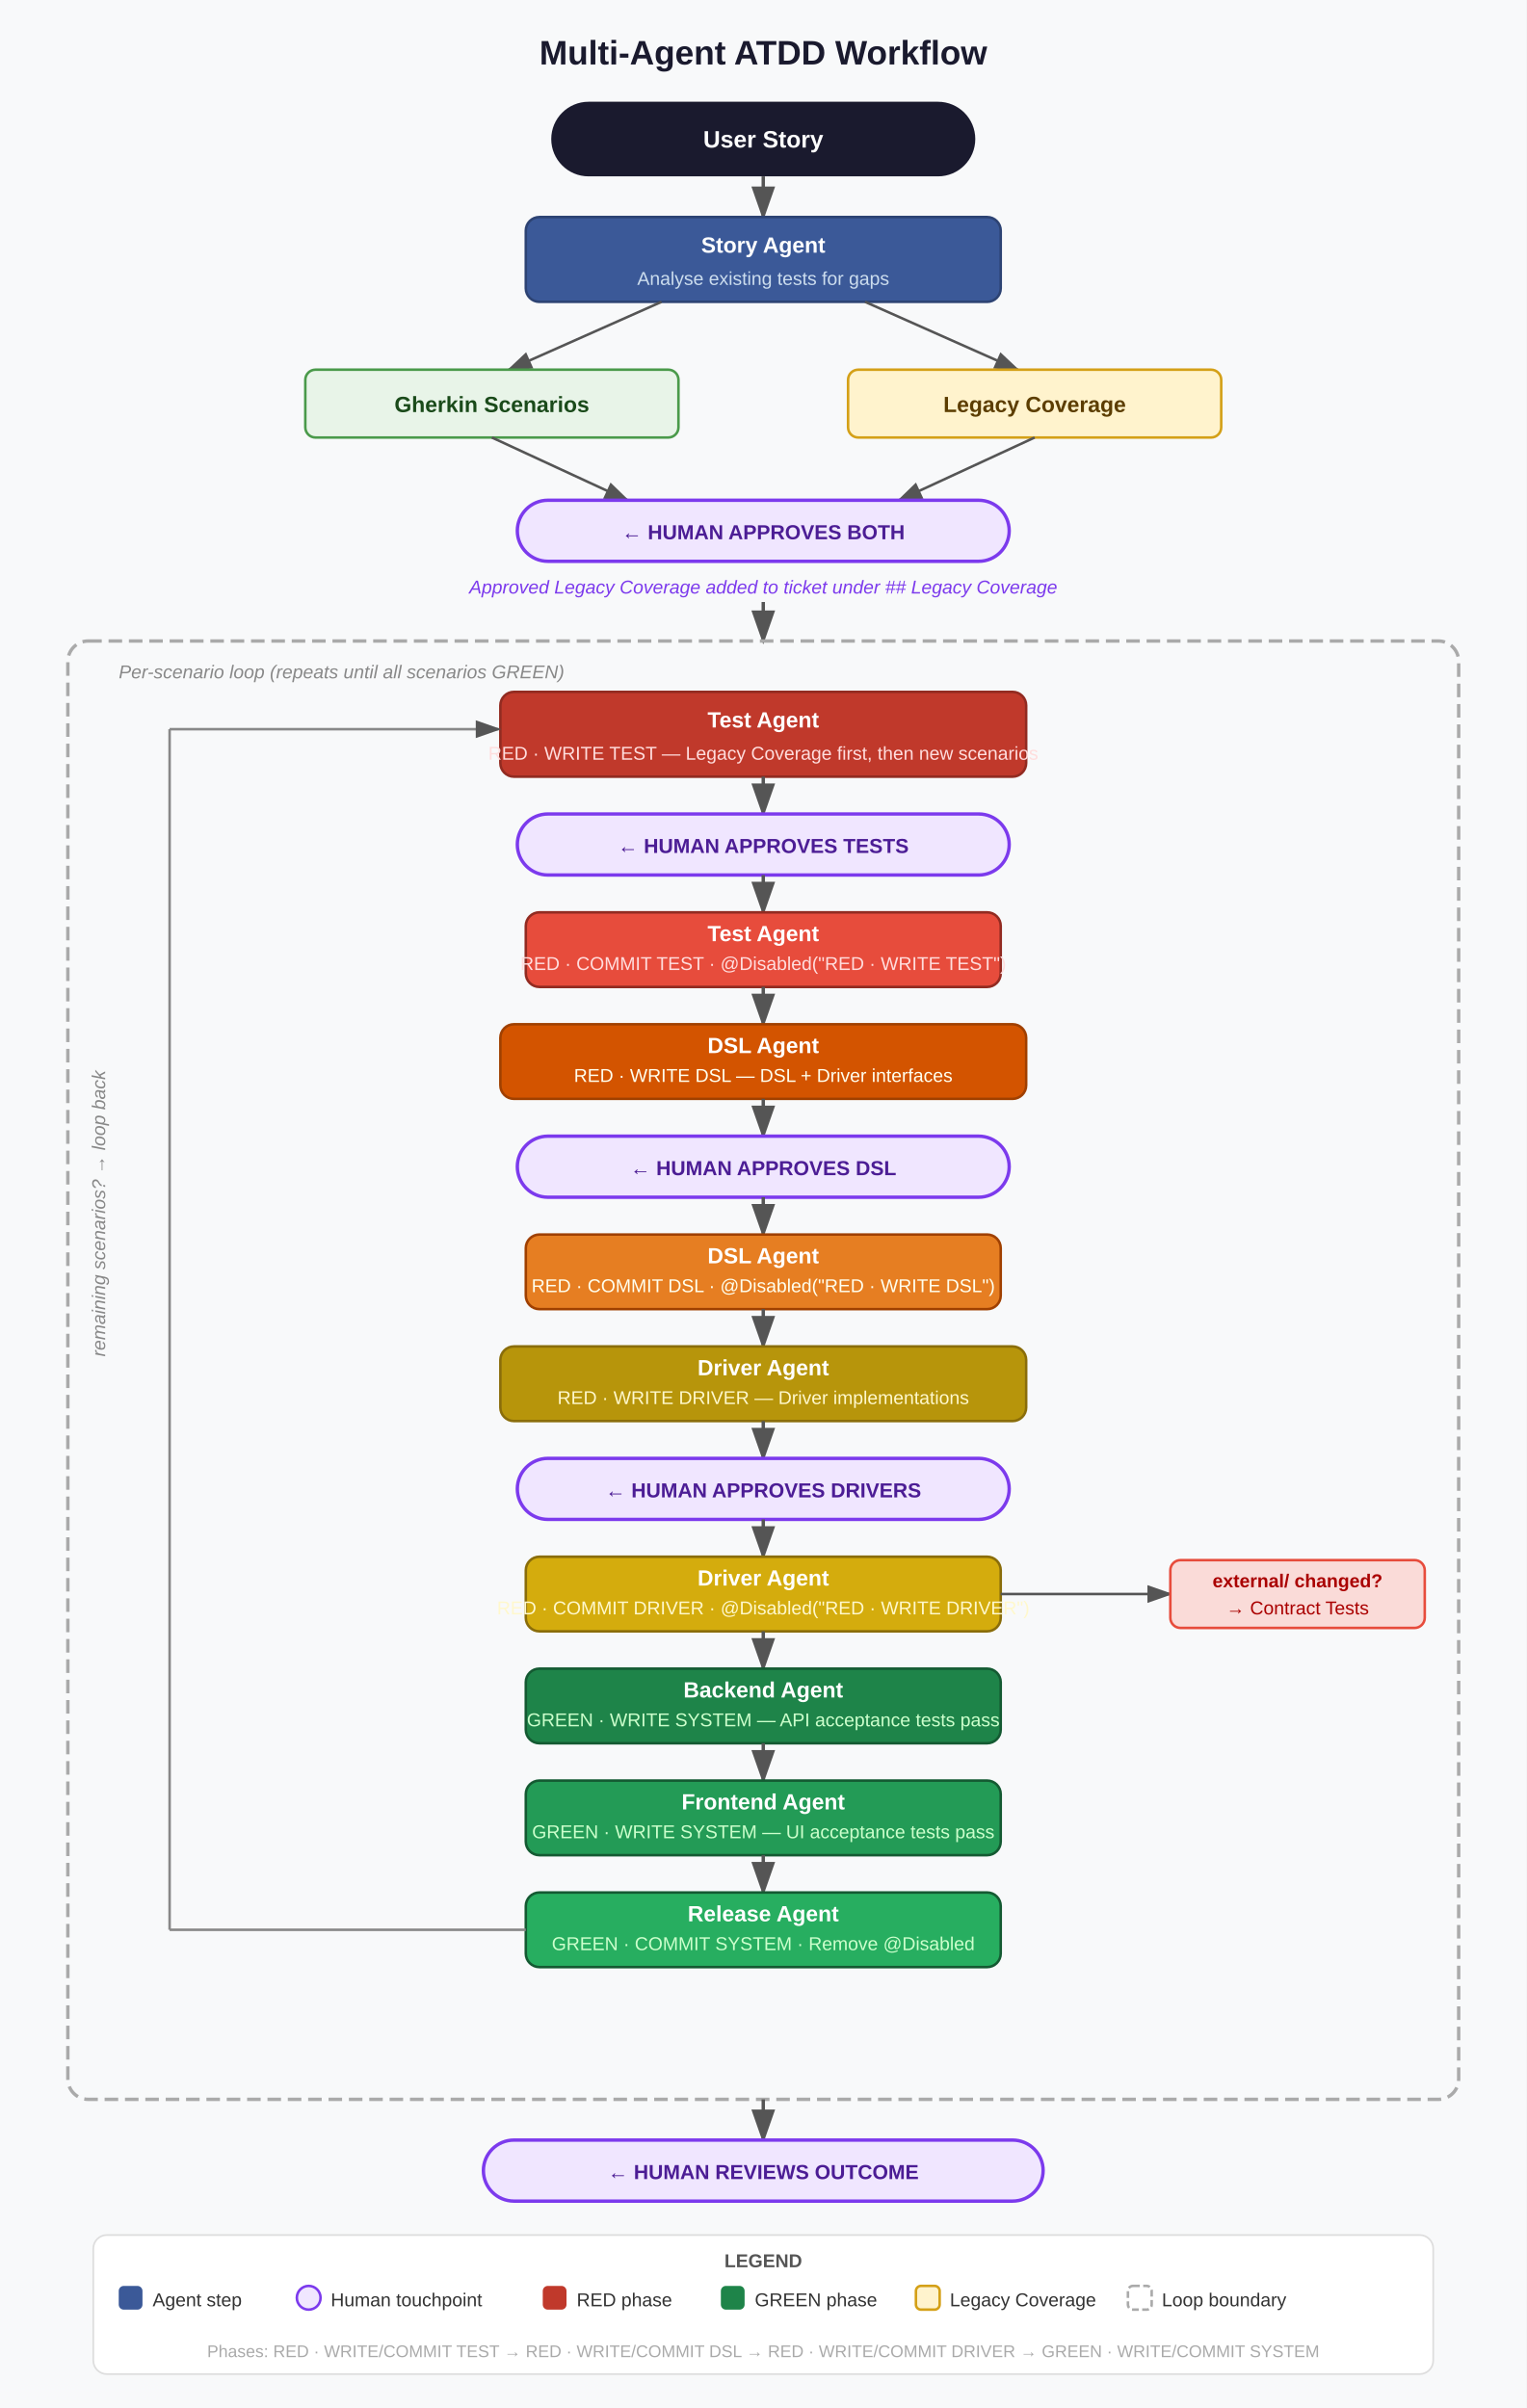
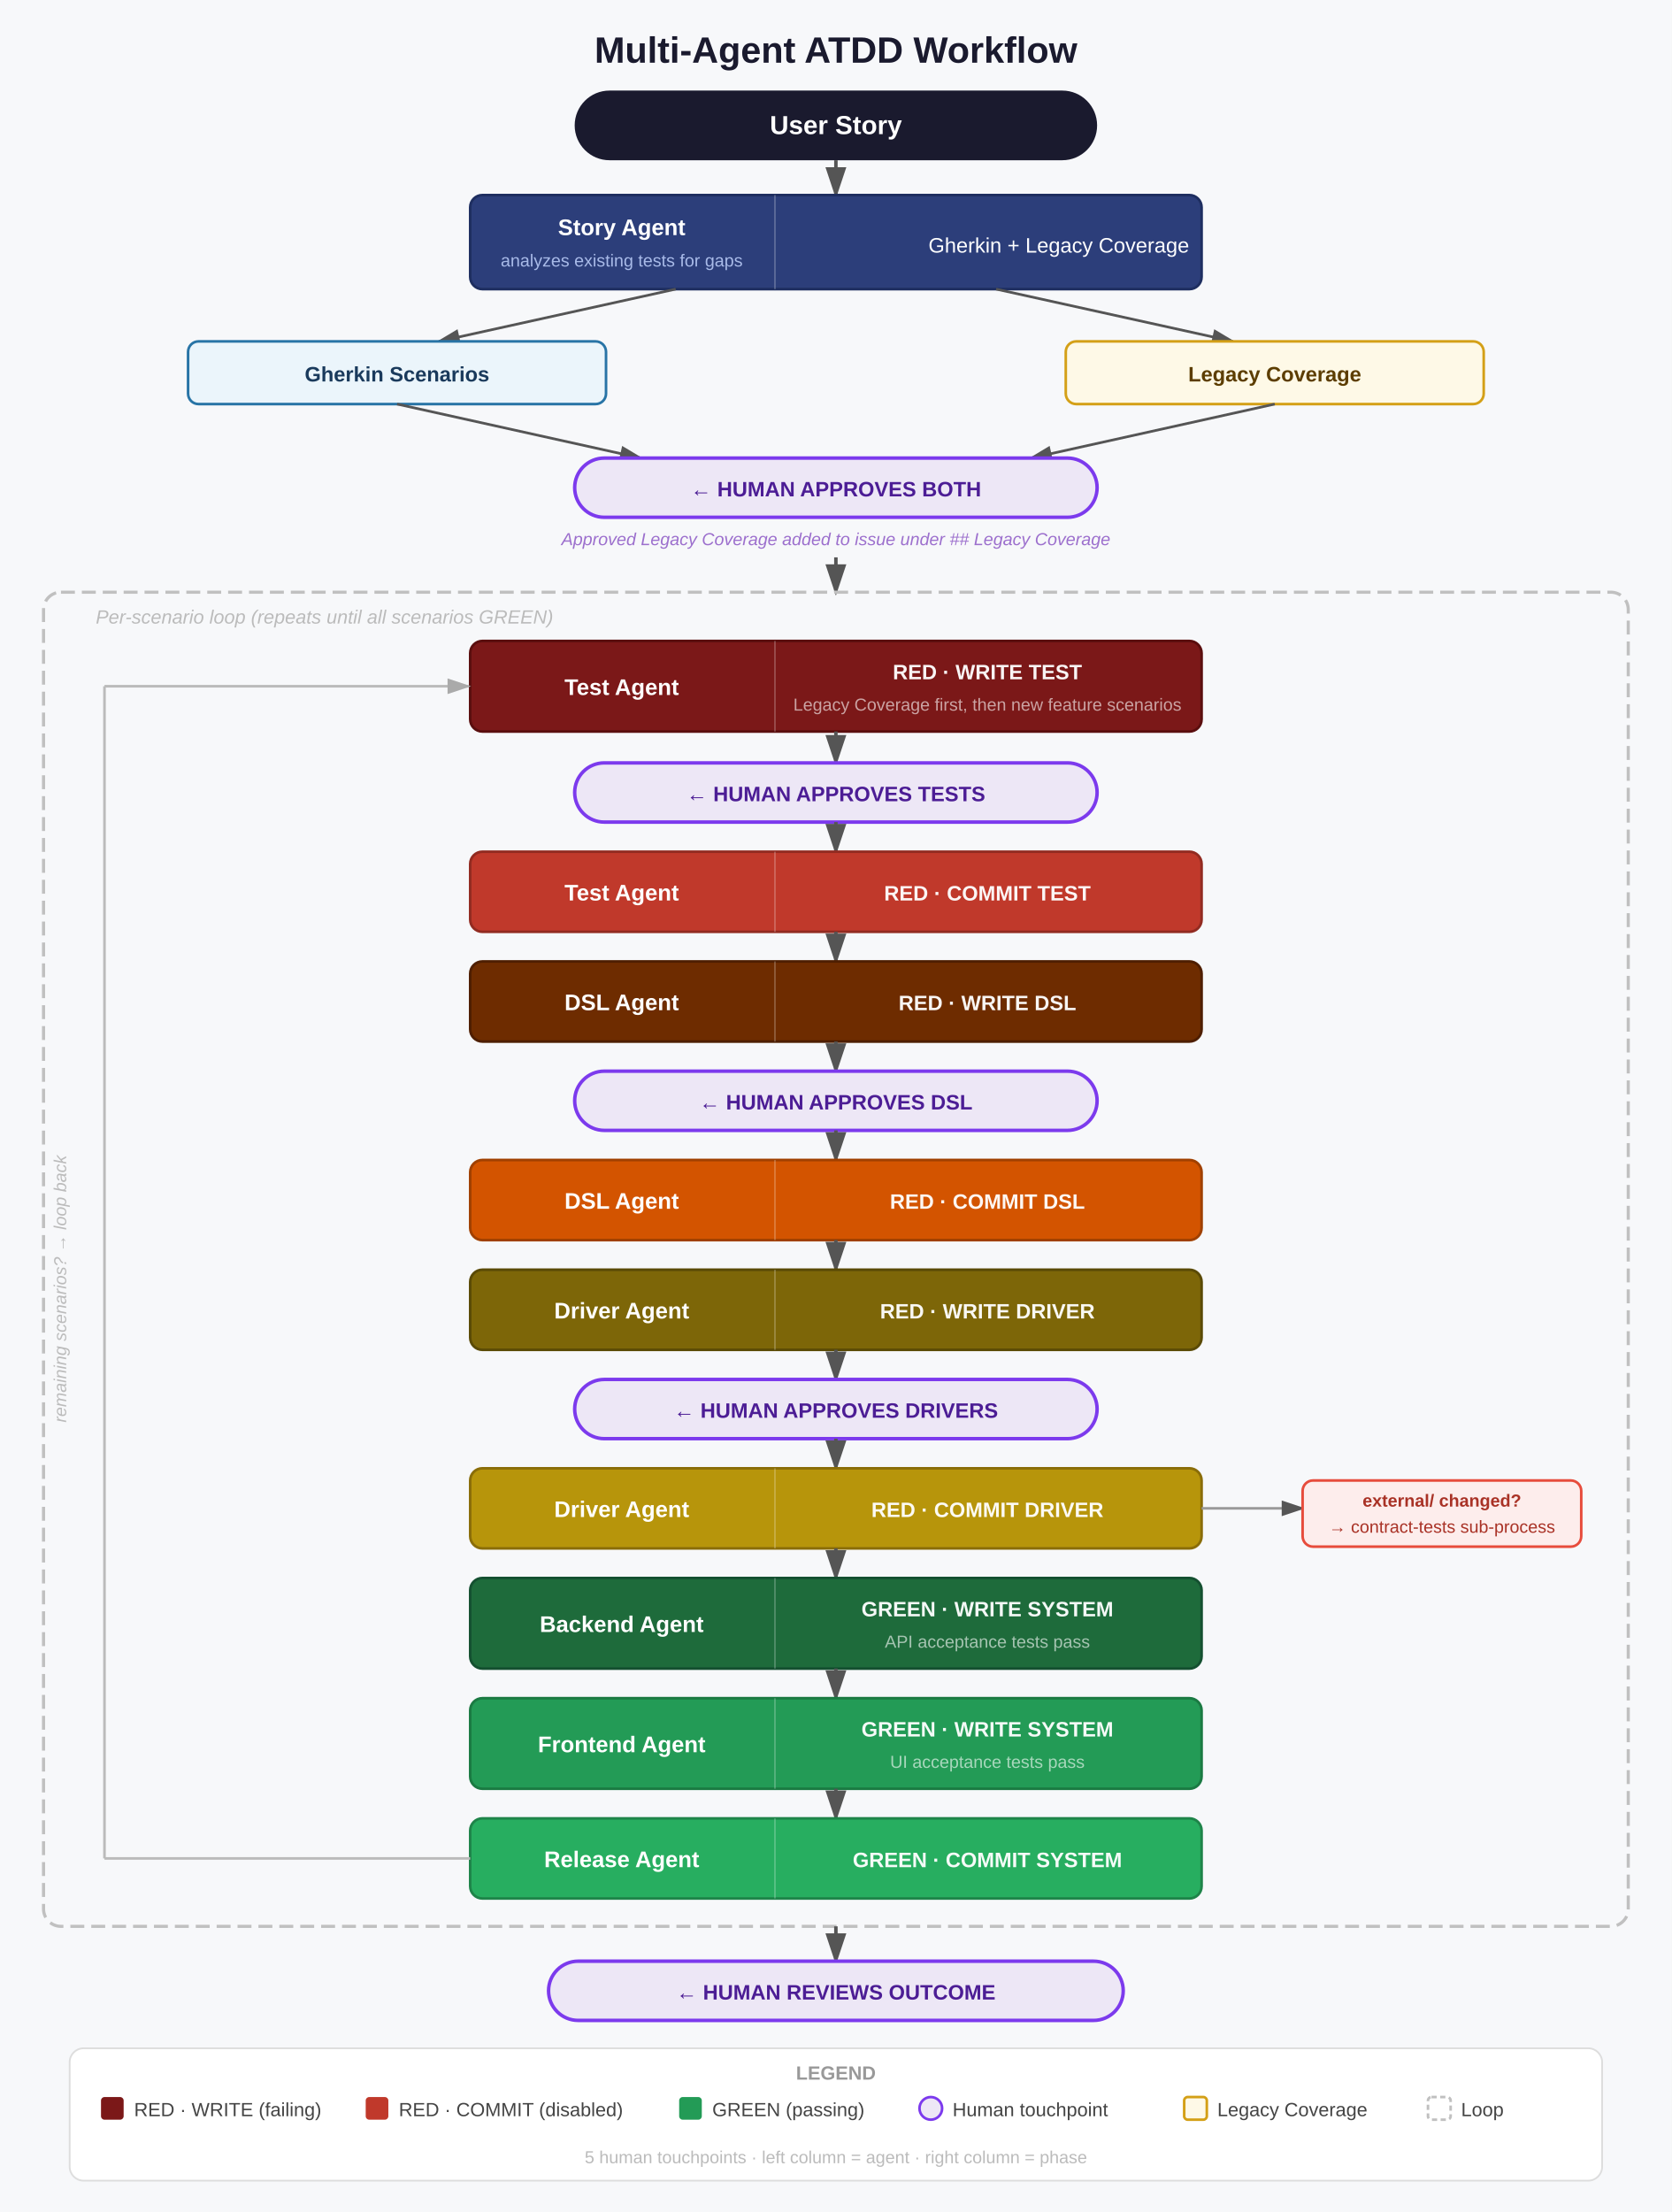
- <svg xmlns="http://www.w3.org/2000/svg" viewBox="0 0 900 1420" font-family="Segoe UI, Arial, sans-serif" font-size="13">
+ <svg xmlns="http://www.w3.org/2000/svg" viewBox="0 0 960 1270" font-family="Segoe UI, Arial, sans-serif" font-size="13">
  <defs>
-     <marker id="arrow" markerWidth="10" markerHeight="7" refX="9" refY="3.5" orient="auto">
-       <polygon points="0 0, 10 3.5, 0 7" fill="#555" />
+     <marker id="arr" markerWidth="9" markerHeight="6" refX="8" refY="3" orient="auto">
+       <polygon points="0 0, 9 3, 0 6" fill="#555" />
    </marker>
-     <marker id="arrow-green" markerWidth="10" markerHeight="7" refX="9" refY="3.5" orient="auto">
-       <polygon points="0 0, 10 3.5, 0 7" fill="#2a7a2a" />
-     </marker>
-     <marker id="arrow-red" markerWidth="10" markerHeight="7" refX="9" refY="3.5" orient="auto">
-       <polygon points="0 0, 10 3.5, 0 7" fill="#a00" />
+     <marker id="arr-back" markerWidth="9" markerHeight="6" refX="8" refY="3" orient="auto">
+       <polygon points="0 0, 9 3, 0 6" fill="#AAAAAA" />
    </marker>
  </defs>
-   <rect width="900" height="1420" fill="#f8f9fa" />
-   <text x="450" y="38" text-anchor="middle" font-size="20" font-weight="bold" fill="#1a1a2e">Multi-Agent ATDD Workflow</text>
-   <rect x="325" y="60" width="250" height="44" rx="22" fill="#1a1a2e" />
-   <text x="450" y="87" text-anchor="middle" fill="white" font-weight="bold" font-size="14">User Story</text>
-   <line x1="450" y1="104" x2="450" y2="128" stroke="#555" stroke-width="2" marker-end="url(#arrow)" />
-   <rect x="310" y="128" width="280" height="50" rx="8" fill="#3b5998" stroke="#2d4373" stroke-width="1.5" />
-   <text x="450" y="149" text-anchor="middle" fill="white" font-weight="bold">Story Agent</text>
-   <text x="450" y="168" text-anchor="middle" fill="#cde" font-size="11">Analyse existing tests for gaps</text>
-   <line x1="390" y1="178" x2="300" y2="218" stroke="#555" stroke-width="1.5" marker-end="url(#arrow)" />
-   <line x1="510" y1="178" x2="600" y2="218" stroke="#555" stroke-width="1.5" marker-end="url(#arrow)" />
-   <rect x="180" y="218" width="220" height="40" rx="6" fill="#e8f4e8" stroke="#4a9a4a" stroke-width="1.5" />
-   <text x="290" y="243" text-anchor="middle" fill="#1a4a1a" font-weight="bold">Gherkin Scenarios</text>
-   <rect x="500" y="218" width="220" height="40" rx="6" fill="#fff3cd" stroke="#d4a017" stroke-width="1.5" />
-   <text x="610" y="243" text-anchor="middle" fill="#5c3d00" font-weight="bold">Legacy Coverage</text>
-   <line x1="290" y1="258" x2="370" y2="295" stroke="#555" stroke-width="1.5" marker-end="url(#arrow)" />
-   <line x1="610" y1="258" x2="530" y2="295" stroke="#555" stroke-width="1.5" marker-end="url(#arrow)" />
-   <rect x="305" y="295" width="290" height="36" rx="18" fill="#f0e6ff" stroke="#7c3aed" stroke-width="2" />
-   <text x="450" y="318" text-anchor="middle" fill="#4c1d95" font-weight="bold" font-size="12">← HUMAN APPROVES BOTH</text>
-   <text x="450" y="350" text-anchor="middle" fill="#7c3aed" font-size="11" font-style="italic">Approved Legacy Coverage added to ticket under ## Legacy Coverage</text>
-   <line x1="450" y1="355" x2="450" y2="378" stroke="#555" stroke-width="2" marker-end="url(#arrow)" />
-   <rect x="40" y="378" width="820" height="860" rx="12" fill="none" stroke="#aaa" stroke-width="2" stroke-dasharray="8,4" />
-   <text x="70" y="400" fill="#888" font-size="11" font-style="italic">Per-scenario loop (repeats until all scenarios GREEN)</text>
-   <rect x="295" y="408" width="310" height="50" rx="8" fill="#c0392b" stroke="#922b21" stroke-width="1.5" />
-   <text x="450" y="429" text-anchor="middle" fill="white" font-weight="bold">Test Agent</text>
-   <text x="450" y="448" text-anchor="middle" fill="#fdd" font-size="11">RED · WRITE TEST — Legacy Coverage first, then new scenarios</text>
-   <line x1="450" y1="458" x2="450" y2="480" stroke="#555" stroke-width="2" marker-end="url(#arrow)" />
-   <rect x="305" y="480" width="290" height="36" rx="18" fill="#f0e6ff" stroke="#7c3aed" stroke-width="2" />
-   <text x="450" y="503" text-anchor="middle" fill="#4c1d95" font-weight="bold" font-size="12">← HUMAN APPROVES TESTS</text>
-   <line x1="450" y1="516" x2="450" y2="538" stroke="#555" stroke-width="2" marker-end="url(#arrow)" />
-   <rect x="310" y="538" width="280" height="44" rx="8" fill="#e74c3c" stroke="#922b21" stroke-width="1.5" />
-   <text x="450" y="555" text-anchor="middle" fill="white" font-weight="bold">Test Agent</text>
-   <text x="450" y="572" text-anchor="middle" fill="#fdd" font-size="11">RED · COMMIT TEST  ·  @Disabled("RED · WRITE TEST")</text>
-   <line x1="450" y1="582" x2="450" y2="604" stroke="#555" stroke-width="2" marker-end="url(#arrow)" />
-   <rect x="295" y="604" width="310" height="44" rx="8" fill="#d35400" stroke="#a04000" stroke-width="1.5" />
-   <text x="450" y="621" text-anchor="middle" fill="white" font-weight="bold">DSL Agent</text>
-   <text x="450" y="638" text-anchor="middle" fill="#ffe" font-size="11">RED · WRITE DSL — DSL + Driver interfaces</text>
-   <line x1="450" y1="648" x2="450" y2="670" stroke="#555" stroke-width="2" marker-end="url(#arrow)" />
-   <rect x="305" y="670" width="290" height="36" rx="18" fill="#f0e6ff" stroke="#7c3aed" stroke-width="2" />
-   <text x="450" y="693" text-anchor="middle" fill="#4c1d95" font-weight="bold" font-size="12">← HUMAN APPROVES DSL</text>
-   <line x1="450" y1="706" x2="450" y2="728" stroke="#555" stroke-width="2" marker-end="url(#arrow)" />
-   <rect x="310" y="728" width="280" height="44" rx="8" fill="#e67e22" stroke="#a04000" stroke-width="1.5" />
-   <text x="450" y="745" text-anchor="middle" fill="white" font-weight="bold">DSL Agent</text>
-   <text x="450" y="762" text-anchor="middle" fill="#ffe" font-size="11">RED · COMMIT DSL  ·  @Disabled("RED · WRITE DSL")</text>
-   <line x1="450" y1="772" x2="450" y2="794" stroke="#555" stroke-width="2" marker-end="url(#arrow)" />
-   <rect x="295" y="794" width="310" height="44" rx="8" fill="#b7950b" stroke="#8a6d0a" stroke-width="1.5" />
-   <text x="450" y="811" text-anchor="middle" fill="white" font-weight="bold">Driver Agent</text>
-   <text x="450" y="828" text-anchor="middle" fill="#fff8cc" font-size="11">RED · WRITE DRIVER — Driver implementations</text>
-   <line x1="450" y1="838" x2="450" y2="860" stroke="#555" stroke-width="2" marker-end="url(#arrow)" />
-   <rect x="305" y="860" width="290" height="36" rx="18" fill="#f0e6ff" stroke="#7c3aed" stroke-width="2" />
-   <text x="450" y="883" text-anchor="middle" fill="#4c1d95" font-weight="bold" font-size="12">← HUMAN APPROVES DRIVERS</text>
-   <line x1="450" y1="896" x2="450" y2="918" stroke="#555" stroke-width="2" marker-end="url(#arrow)" />
-   <rect x="310" y="918" width="280" height="44" rx="8" fill="#d4ac0d" stroke="#8a6d0a" stroke-width="1.5" />
-   <text x="450" y="935" text-anchor="middle" fill="white" font-weight="bold">Driver Agent</text>
-   <text x="450" y="952" text-anchor="middle" fill="#fff8cc" font-size="11">RED · COMMIT DRIVER  ·  @Disabled("RED · WRITE DRIVER")</text>
-   <line x1="590" y1="940" x2="690" y2="940" stroke="#555" stroke-width="1.5" marker-end="url(#arrow)" />
-   <rect x="690" y="920" width="150" height="40" rx="6" fill="#fadbd8" stroke="#e74c3c" stroke-width="1.5" />
-   <text x="765" y="936" text-anchor="middle" fill="#a00" font-size="11" font-weight="bold">external/ changed?</text>
-   <text x="765" y="952" text-anchor="middle" fill="#a00" font-size="11">→ Contract Tests</text>
-   <line x1="450" y1="962" x2="450" y2="984" stroke="#555" stroke-width="2" marker-end="url(#arrow)" />
-   <rect x="310" y="984" width="280" height="44" rx="8" fill="#1e8449" stroke="#145a32" stroke-width="1.5" />
-   <text x="450" y="1001" text-anchor="middle" fill="white" font-weight="bold">Backend Agent</text>
-   <text x="450" y="1018" text-anchor="middle" fill="#cfc" font-size="11">GREEN · WRITE SYSTEM — API acceptance tests pass</text>
-   <line x1="450" y1="1028" x2="450" y2="1050" stroke="#555" stroke-width="2" marker-end="url(#arrow)" />
-   <rect x="310" y="1050" width="280" height="44" rx="8" fill="#239b56" stroke="#145a32" stroke-width="1.5" />
-   <text x="450" y="1067" text-anchor="middle" fill="white" font-weight="bold">Frontend Agent</text>
-   <text x="450" y="1084" text-anchor="middle" fill="#cfc" font-size="11">GREEN · WRITE SYSTEM — UI acceptance tests pass</text>
-   <line x1="450" y1="1094" x2="450" y2="1116" stroke="#555" stroke-width="2" marker-end="url(#arrow)" />
-   <rect x="310" y="1116" width="280" height="44" rx="8" fill="#27ae60" stroke="#145a32" stroke-width="1.5" />
-   <text x="450" y="1133" text-anchor="middle" fill="white" font-weight="bold">Release Agent</text>
-   <text x="450" y="1150" text-anchor="middle" fill="#cfc" font-size="11">GREEN · COMMIT SYSTEM  ·  Remove @Disabled</text>
-   <line x1="310" y1="1138" x2="100" y2="1138" stroke="#888" stroke-width="1.5" />
-   <line x1="100" y1="1138" x2="100" y2="430" stroke="#888" stroke-width="1.5" />
-   <line x1="100" y1="430" x2="294" y2="430" stroke="#888" stroke-width="1.5" marker-end="url(#arrow)" />
-   <text x="62" y="800" fill="#888" font-size="11" font-style="italic" transform="rotate(-90,62,800)">remaining scenarios? → loop back</text>
-   <line x1="450" y1="1238" x2="450" y2="1262" stroke="#555" stroke-width="2" marker-end="url(#arrow)" />
-   <rect x="285" y="1262" width="330" height="36" rx="18" fill="#f0e6ff" stroke="#7c3aed" stroke-width="2" />
-   <text x="450" y="1285" text-anchor="middle" fill="#4c1d95" font-weight="bold" font-size="12">← HUMAN REVIEWS OUTCOME</text>
-   <rect x="55" y="1318" width="790" height="82" rx="8" fill="white" stroke="#ddd" stroke-width="1" />
-   <text x="450" y="1337" text-anchor="middle" fill="#555" font-size="11" font-weight="bold">LEGEND</text>
-   <rect x="70" y="1348" width="14" height="14" rx="3" fill="#3b5998" />
-   <text x="90" y="1360" fill="#333" font-size="11">Agent step</text>
-   <rect x="175" y="1348" width="14" height="14" rx="7" fill="#f0e6ff" stroke="#7c3aed" stroke-width="1.5" />
-   <text x="195" y="1360" fill="#333" font-size="11">Human touchpoint</text>
-   <rect x="320" y="1348" width="14" height="14" rx="3" fill="#c0392b" />
-   <text x="340" y="1360" fill="#333" font-size="11">RED phase</text>
-   <rect x="425" y="1348" width="14" height="14" rx="3" fill="#1e8449" />
-   <text x="445" y="1360" fill="#333" font-size="11">GREEN phase</text>
-   <rect x="540" y="1348" width="14" height="14" rx="3" fill="#fff3cd" stroke="#d4a017" stroke-width="1.5" />
-   <text x="560" y="1360" fill="#333" font-size="11">Legacy Coverage</text>
-   <rect x="665" y="1348" width="14" height="14" rx="3" fill="none" stroke="#aaa" stroke-width="1.5" stroke-dasharray="4,2" />
-   <text x="685" y="1360" fill="#333" font-size="11">Loop boundary</text>
-   <text x="450" y="1390" text-anchor="middle" fill="#aaa" font-size="10">Phases: RED · WRITE/COMMIT TEST → RED · WRITE/COMMIT DSL → RED · WRITE/COMMIT DRIVER → GREEN · WRITE/COMMIT SYSTEM</text>
+   <rect width="960" height="1270" fill="#F7F8FA" />
+   <text x="480" y="36" text-anchor="middle" font-size="21" font-weight="bold" fill="#1A1A2E">Multi-Agent ATDD Workflow</text>
+   <rect x="330" y="52" width="300" height="40" rx="20" fill="#1A1A2E" />
+   <text x="480" y="77" text-anchor="middle" fill="white" font-weight="bold" font-size="15">User Story</text>
+   <line x1="480" y1="92" x2="480" y2="112" stroke="#555" stroke-width="2" marker-end="url(#arr)" />
+   <rect x="270" y="112" width="420" height="54" rx="7" fill="#2C3E7A" stroke="#1E2E60" stroke-width="1.5" />
+   <line x1="445" y1="112" x2="445" y2="166" stroke="rgba(255,255,255,0.22)" stroke-width="1" />
+   <text x="357" y="135" text-anchor="middle" fill="white" font-weight="bold" font-size="13">Story Agent</text>
+   <text x="357" y="153" text-anchor="middle" fill="#A8BAE8" font-size="10">analyzes existing tests for gaps</text>
+   <text x="608" y="145" text-anchor="middle" fill="white" font-size="12">Gherkin + Legacy Coverage</text>
+   <line x1="388" y1="166" x2="252" y2="196" stroke="#555" stroke-width="1.5" marker-end="url(#arr)" />
+   <line x1="572" y1="166" x2="708" y2="196" stroke="#555" stroke-width="1.5" marker-end="url(#arr)" />
+   <rect x="108" y="196" width="240" height="36" rx="6" fill="#EBF5FB" stroke="#2874A6" stroke-width="1.5" />
+   <text x="228" y="219" text-anchor="middle" fill="#1A3A5C" font-weight="bold" font-size="12">Gherkin Scenarios</text>
+   <rect x="612" y="196" width="240" height="36" rx="6" fill="#FEF9E7" stroke="#D4A017" stroke-width="1.5" />
+   <text x="732" y="219" text-anchor="middle" fill="#5C3D00" font-weight="bold" font-size="12">Legacy Coverage</text>
+   <line x1="228" y1="232" x2="368" y2="263" stroke="#555" stroke-width="1.5" marker-end="url(#arr)" />
+   <line x1="732" y1="232" x2="592" y2="263" stroke="#555" stroke-width="1.5" marker-end="url(#arr)" />
+   <rect x="330" y="263" width="300" height="34" rx="17" fill="#EDE7F6" stroke="#7C3AED" stroke-width="2" />
+   <text x="480" y="285" text-anchor="middle" fill="#4C1D95" font-weight="bold" font-size="12">← HUMAN APPROVES BOTH</text>
+   <text x="480" y="313" text-anchor="middle" fill="#9C6FCD" font-size="10" font-style="italic">Approved Legacy Coverage added to issue under ## Legacy Coverage</text>
+   <line x1="480" y1="320" x2="480" y2="340" stroke="#555" stroke-width="2" marker-end="url(#arr)" />
+   <rect x="25" y="340" width="910" height="766" rx="10" fill="none" stroke="#C0C0C0" stroke-width="1.8" stroke-dasharray="8,4" />
+   <text x="55" y="358" fill="#BBBBBB" font-size="11" font-style="italic">Per-scenario loop (repeats until all scenarios GREEN)</text>
+   <rect x="270" y="368" width="420" height="52" rx="7" fill="#7B1818" stroke="#5A0E0E" stroke-width="1.5" />
+   <line x1="445" y1="368" x2="445" y2="420" stroke="rgba(255,255,255,0.22)" stroke-width="1" />
+   <text x="357" y="399" text-anchor="middle" fill="white" font-weight="bold" font-size="13">Test Agent</text>
+   <text x="567" y="390" text-anchor="middle" fill="rgba(255,255,255,0.95)" font-size="12" font-weight="bold">RED · WRITE TEST</text>
+   <text x="567" y="408" text-anchor="middle" fill="rgba(255,255,255,0.60)" font-size="10">Legacy Coverage first, then new feature scenarios</text>
+   <line x1="480" y1="420" x2="480" y2="438" stroke="#555" stroke-width="2" marker-end="url(#arr)" />
+   <rect x="330" y="438" width="300" height="34" rx="17" fill="#EDE7F6" stroke="#7C3AED" stroke-width="2" />
+   <text x="480" y="460" text-anchor="middle" fill="#4C1D95" font-weight="bold" font-size="12">← HUMAN APPROVES TESTS</text>
+   <line x1="480" y1="472" x2="480" y2="489" stroke="#555" stroke-width="2" marker-end="url(#arr)" />
+   <rect x="270" y="489" width="420" height="46" rx="7" fill="#C0392B" stroke="#922B21" stroke-width="1.5" />
+   <line x1="445" y1="489" x2="445" y2="535" stroke="rgba(255,255,255,0.22)" stroke-width="1" />
+   <text x="357" y="517" text-anchor="middle" fill="white" font-weight="bold" font-size="13">Test Agent</text>
+   <text x="567" y="517" text-anchor="middle" fill="rgba(255,255,255,0.95)" font-size="12" font-weight="bold">RED · COMMIT TEST</text>
+   <line x1="480" y1="535" x2="480" y2="552" stroke="#555" stroke-width="2" marker-end="url(#arr)" />
+   <rect x="270" y="552" width="420" height="46" rx="7" fill="#6E2C00" stroke="#4E1E00" stroke-width="1.5" />
+   <line x1="445" y1="552" x2="445" y2="598" stroke="rgba(255,255,255,0.22)" stroke-width="1" />
+   <text x="357" y="580" text-anchor="middle" fill="white" font-weight="bold" font-size="13">DSL Agent</text>
+   <text x="567" y="580" text-anchor="middle" fill="rgba(255,255,255,0.95)" font-size="12" font-weight="bold">RED · WRITE DSL</text>
+   <line x1="480" y1="598" x2="480" y2="615" stroke="#555" stroke-width="2" marker-end="url(#arr)" />
+   <rect x="330" y="615" width="300" height="34" rx="17" fill="#EDE7F6" stroke="#7C3AED" stroke-width="2" />
+   <text x="480" y="637" text-anchor="middle" fill="#4C1D95" font-weight="bold" font-size="12">← HUMAN APPROVES DSL</text>
+   <line x1="480" y1="649" x2="480" y2="666" stroke="#555" stroke-width="2" marker-end="url(#arr)" />
+   <rect x="270" y="666" width="420" height="46" rx="7" fill="#D35400" stroke="#A04000" stroke-width="1.5" />
+   <line x1="445" y1="666" x2="445" y2="712" stroke="rgba(255,255,255,0.22)" stroke-width="1" />
+   <text x="357" y="694" text-anchor="middle" fill="white" font-weight="bold" font-size="13">DSL Agent</text>
+   <text x="567" y="694" text-anchor="middle" fill="rgba(255,255,255,0.95)" font-size="12" font-weight="bold">RED · COMMIT DSL</text>
+   <line x1="480" y1="712" x2="480" y2="729" stroke="#555" stroke-width="2" marker-end="url(#arr)" />
+   <rect x="270" y="729" width="420" height="46" rx="7" fill="#7D6608" stroke="#5A4A05" stroke-width="1.5" />
+   <line x1="445" y1="729" x2="445" y2="775" stroke="rgba(255,255,255,0.22)" stroke-width="1" />
+   <text x="357" y="757" text-anchor="middle" fill="white" font-weight="bold" font-size="13">Driver Agent</text>
+   <text x="567" y="757" text-anchor="middle" fill="rgba(255,255,255,0.95)" font-size="12" font-weight="bold">RED · WRITE DRIVER</text>
+   <line x1="480" y1="775" x2="480" y2="792" stroke="#555" stroke-width="2" marker-end="url(#arr)" />
+   <rect x="330" y="792" width="300" height="34" rx="17" fill="#EDE7F6" stroke="#7C3AED" stroke-width="2" />
+   <text x="480" y="814" text-anchor="middle" fill="#4C1D95" font-weight="bold" font-size="12">← HUMAN APPROVES DRIVERS</text>
+   <line x1="480" y1="826" x2="480" y2="843" stroke="#555" stroke-width="2" marker-end="url(#arr)" />
+   <rect x="270" y="843" width="420" height="46" rx="7" fill="#B7950B" stroke="#8A6D08" stroke-width="1.5" />
+   <line x1="445" y1="843" x2="445" y2="889" stroke="rgba(255,255,255,0.22)" stroke-width="1" />
+   <text x="357" y="871" text-anchor="middle" fill="white" font-weight="bold" font-size="13">Driver Agent</text>
+   <text x="567" y="871" text-anchor="middle" fill="rgba(255,255,255,0.95)" font-size="12" font-weight="bold">RED · COMMIT DRIVER</text>
+   <line x1="690" y1="866" x2="748" y2="866" stroke="#999" stroke-width="1.5" marker-end="url(#arr)" />
+   <rect x="748" y="850" width="160" height="38" rx="6" fill="#FDEDEC" stroke="#E74C3C" stroke-width="1.5" />
+   <text x="828" y="865" text-anchor="middle" fill="#A93226" font-size="10" font-weight="bold">external/ changed?</text>
+   <text x="828" y="880" text-anchor="middle" fill="#A93226" font-size="10">→ contract-tests sub-process</text>
+   <line x1="480" y1="889" x2="480" y2="906" stroke="#555" stroke-width="2" marker-end="url(#arr)" />
+   <rect x="270" y="906" width="420" height="52" rx="7" fill="#1E6B3B" stroke="#145030" stroke-width="1.5" />
+   <line x1="445" y1="906" x2="445" y2="958" stroke="rgba(255,255,255,0.22)" stroke-width="1" />
+   <text x="357" y="937" text-anchor="middle" fill="white" font-weight="bold" font-size="13">Backend Agent</text>
+   <text x="567" y="928" text-anchor="middle" fill="rgba(255,255,255,0.95)" font-size="12" font-weight="bold">GREEN · WRITE SYSTEM</text>
+   <text x="567" y="946" text-anchor="middle" fill="rgba(255,255,255,0.60)" font-size="10">API acceptance tests pass</text>
+   <line x1="480" y1="958" x2="480" y2="975" stroke="#555" stroke-width="2" marker-end="url(#arr)" />
+   <rect x="270" y="975" width="420" height="52" rx="7" fill="#239B56" stroke="#1A7A42" stroke-width="1.5" />
+   <line x1="445" y1="975" x2="445" y2="1027" stroke="rgba(255,255,255,0.22)" stroke-width="1" />
+   <text x="357" y="1006" text-anchor="middle" fill="white" font-weight="bold" font-size="13">Frontend Agent</text>
+   <text x="567" y="997" text-anchor="middle" fill="rgba(255,255,255,0.95)" font-size="12" font-weight="bold">GREEN · WRITE SYSTEM</text>
+   <text x="567" y="1015" text-anchor="middle" fill="rgba(255,255,255,0.60)" font-size="10">UI acceptance tests pass</text>
+   <line x1="480" y1="1027" x2="480" y2="1044" stroke="#555" stroke-width="2" marker-end="url(#arr)" />
+   <rect x="270" y="1044" width="420" height="46" rx="7" fill="#27AE60" stroke="#1E8449" stroke-width="1.5" />
+   <line x1="445" y1="1044" x2="445" y2="1090" stroke="rgba(255,255,255,0.22)" stroke-width="1" />
+   <text x="357" y="1072" text-anchor="middle" fill="white" font-weight="bold" font-size="13">Release Agent</text>
+   <text x="567" y="1072" text-anchor="middle" fill="rgba(255,255,255,0.95)" font-size="12" font-weight="bold">GREEN · COMMIT SYSTEM</text>
+   <line x1="270" y1="1067" x2="60" y2="1067" stroke="#BBBBBB" stroke-width="1.5" />
+   <line x1="60" y1="1067" x2="60" y2="394" stroke="#BBBBBB" stroke-width="1.5" />
+   <line x1="60" y1="394" x2="269" y2="394" stroke="#BBBBBB" stroke-width="1.5" marker-end="url(#arr-back)" />
+   <text x="38" y="740" text-anchor="middle" fill="#BBBBBB" font-size="10" font-style="italic" transform="rotate(-90,38,740)">remaining scenarios? → loop back</text>
+   <line x1="480" y1="1106" x2="480" y2="1126" stroke="#555" stroke-width="2" marker-end="url(#arr)" />
+   <rect x="315" y="1126" width="330" height="34" rx="17" fill="#EDE7F6" stroke="#7C3AED" stroke-width="2" />
+   <text x="480" y="1148" text-anchor="middle" fill="#4C1D95" font-weight="bold" font-size="12">← HUMAN REVIEWS OUTCOME</text>
+   <rect x="40" y="1176" width="880" height="76" rx="8" fill="white" stroke="#DDDDDD" stroke-width="1" />
+   <text x="480" y="1194" text-anchor="middle" fill="#999" font-size="11" font-weight="bold">LEGEND</text>
+   <rect x="58" y="1204" width="13" height="13" rx="2" fill="#7B1818" />
+   <text x="77" y="1215" fill="#444" font-size="11">RED · WRITE (failing)</text>
+   <rect x="210" y="1204" width="13" height="13" rx="2" fill="#C0392B" />
+   <text x="229" y="1215" fill="#444" font-size="11">RED · COMMIT (disabled)</text>
+   <rect x="390" y="1204" width="13" height="13" rx="2" fill="#239B56" />
+   <text x="409" y="1215" fill="#444" font-size="11">GREEN (passing)</text>
+   <rect x="528" y="1204" width="13" height="13" rx="7" fill="#EDE7F6" stroke="#7C3AED" stroke-width="1.5" />
+   <text x="547" y="1215" fill="#444" font-size="11">Human touchpoint</text>
+   <rect x="680" y="1204" width="13" height="13" rx="2" fill="#FEF9E7" stroke="#D4A017" stroke-width="1.5" />
+   <text x="699" y="1215" fill="#444" font-size="11">Legacy Coverage</text>
+   <rect x="820" y="1204" width="13" height="13" rx="2" fill="none" stroke="#C0C0C0" stroke-width="1.5" stroke-dasharray="3,2" />
+   <text x="839" y="1215" fill="#444" font-size="11">Loop</text>
+   <text x="480" y="1242" text-anchor="middle" fill="#BBBBBB" font-size="10">5 human touchpoints  ·  left column = agent  ·  right column = phase</text>
</svg>
